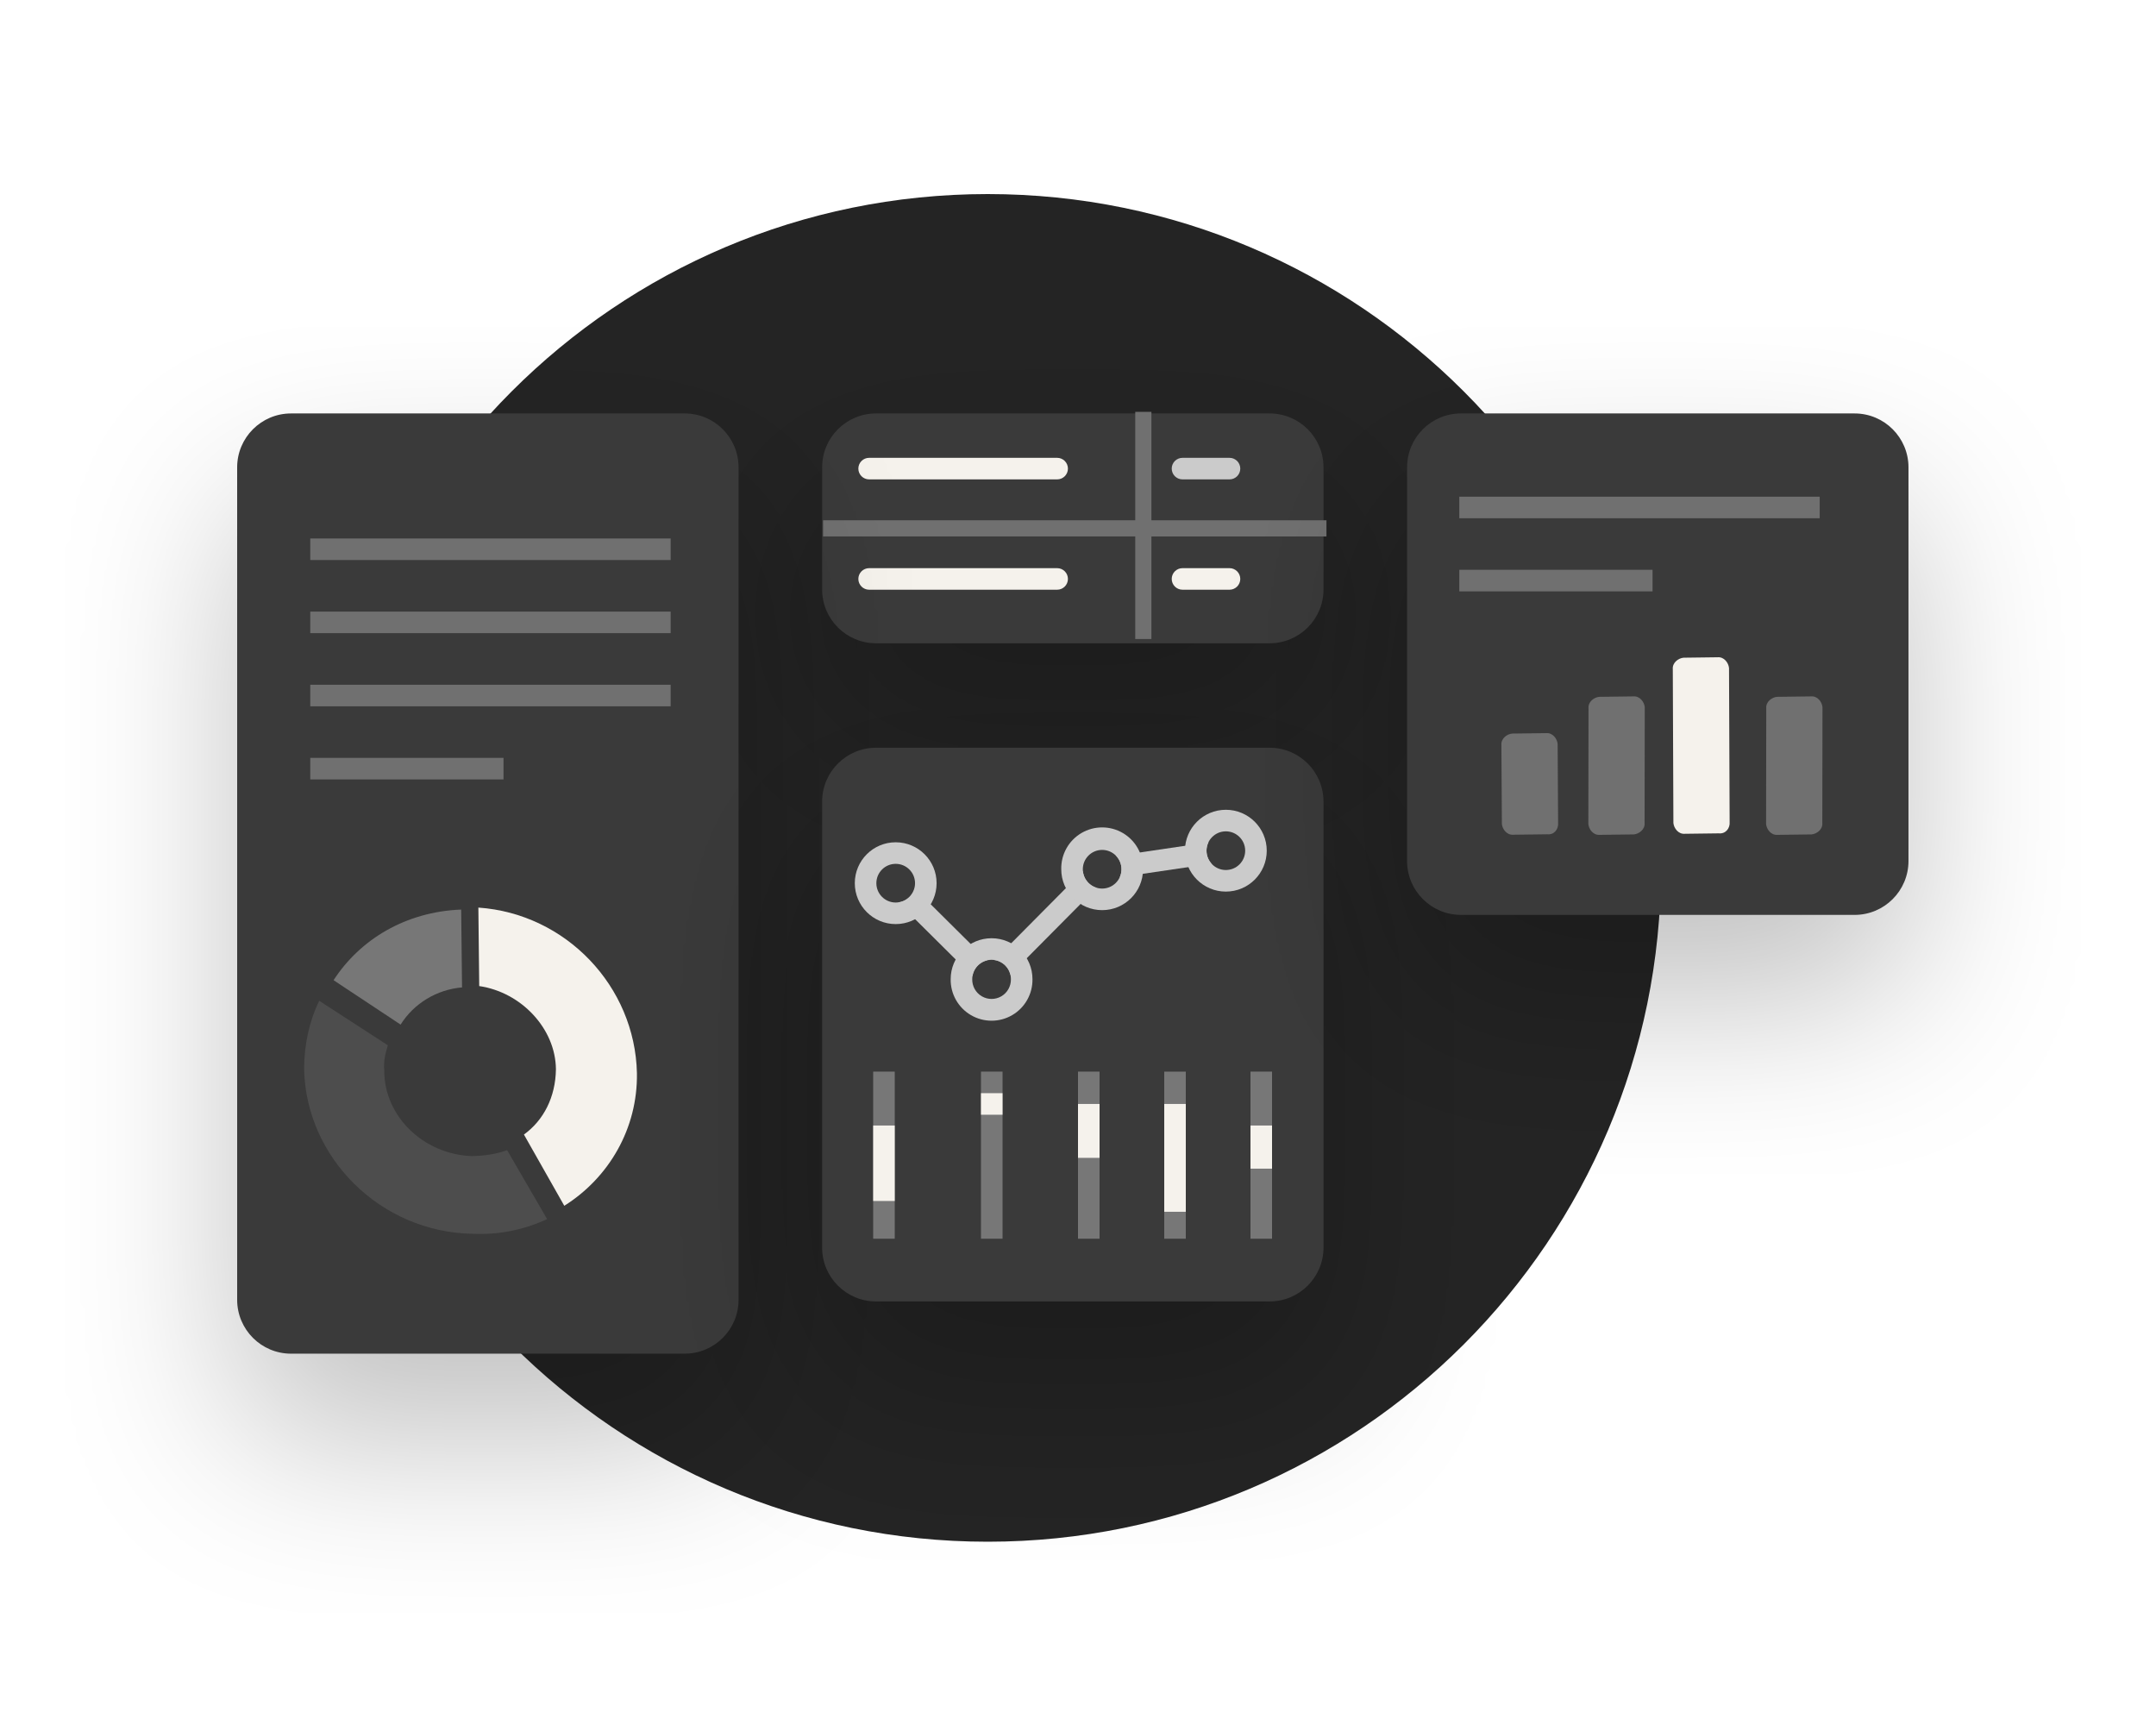
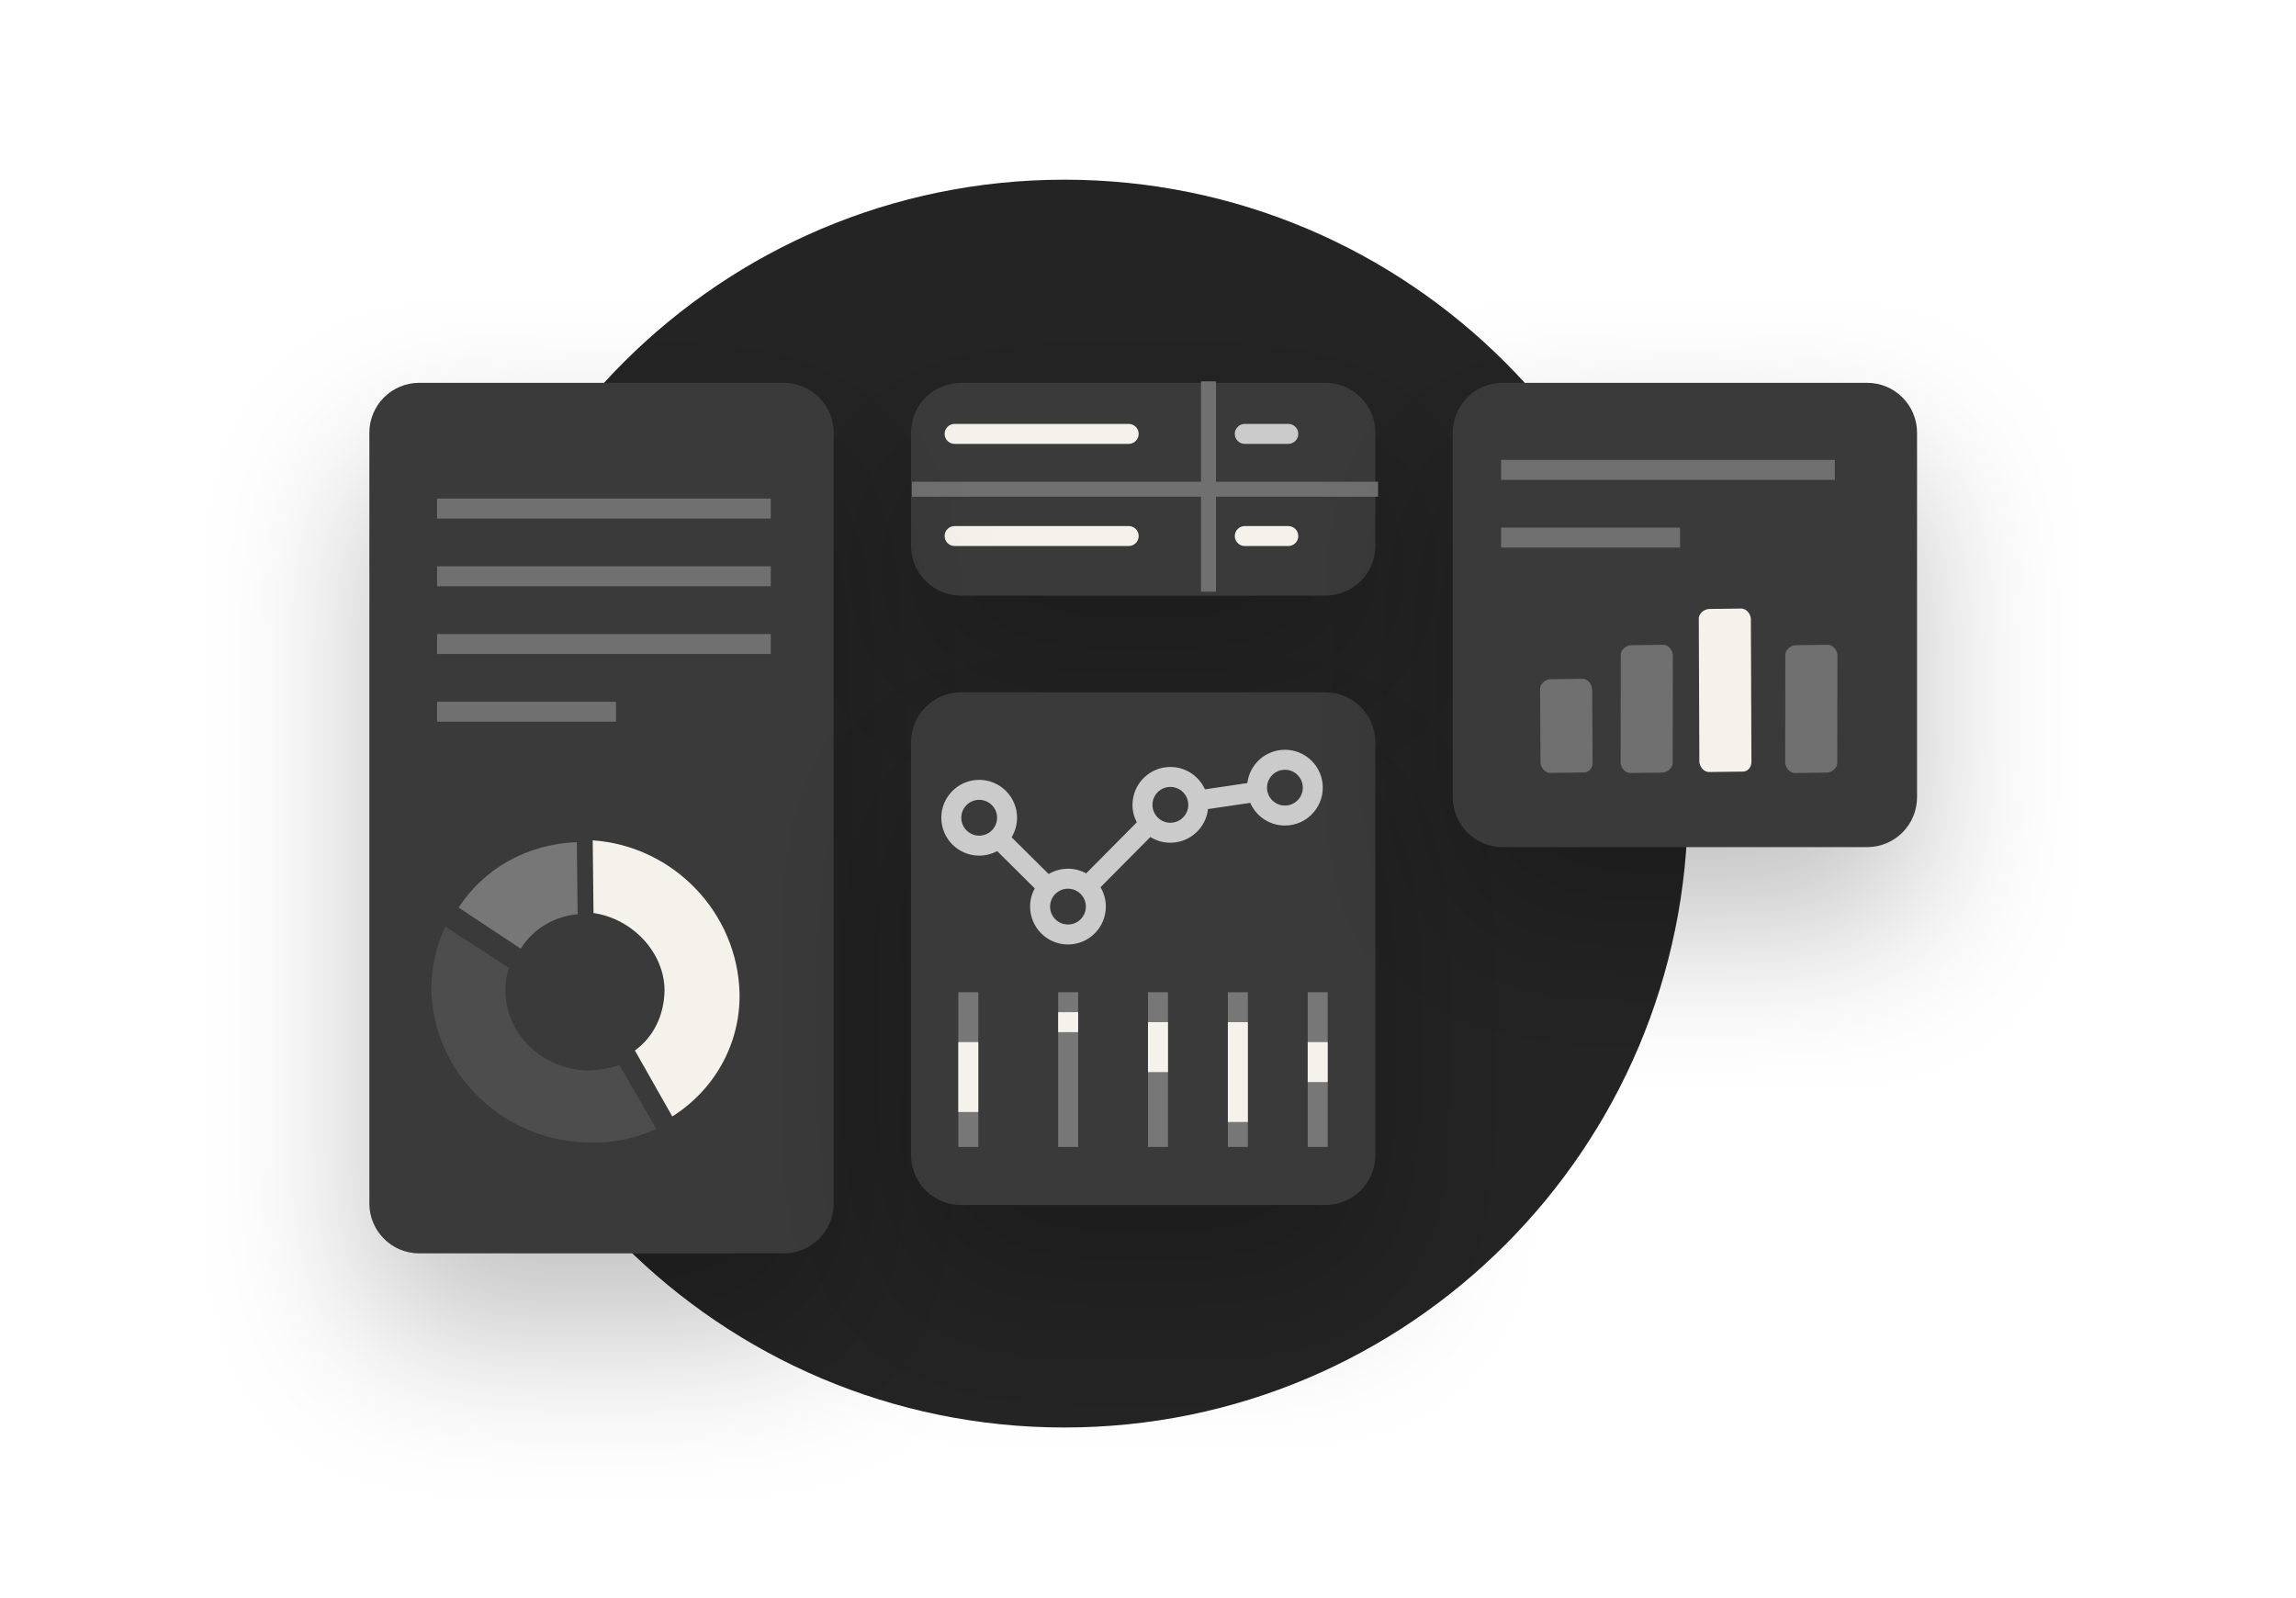
- <svg xmlns="http://www.w3.org/2000/svg" width="200" height="160" fill="none" viewBox="0 0 200 160">
-   <path fill="#242424" d="M91.625 143c34.493 0 62.455-27.982 62.455-62.5S126.118 18 91.625 18C57.132 18 29.17 45.982 29.17 80.5S57.132 143 91.625 143Z" />
-   <g filter="url(#a)">
-     <path fill="#3A3A3A" d="M76.264 43.349a5 5 0 0 1 5-5h36.511a5 5 0 0 1 5 5v11.318a5 5 0 0 1-5 5H81.264a5 5 0 0 1-5-5V43.349Z" />
+ <svg xmlns="http://www.w3.org/2000/svg" width="230" height="160" viewBox="0 0 230 160" fill="none">
+   <path d="M106.625 143C141.118 143 169.08 115.018 169.08 80.5C169.08 45.982 141.118 18 106.625 18C72.132 18 44.17 45.982 44.17 80.5C44.17 115.018 72.132 143 106.625 143Z" fill="#242424" />
+   <g filter="url(#filter0_d_871_4892)">
+     <path d="M91.263 43.349C91.263 40.587 93.502 38.349 96.263 38.349H132.775C135.537 38.349 137.775 40.587 137.775 43.349V54.667C137.775 57.428 135.537 59.667 132.775 59.667H96.264C93.502 59.667 91.263 57.428 91.263 54.667V43.349Z" fill="#3A3A3A" />
  </g>
-   <path fill="#707070" fill-rule="evenodd" d="M105.31 49.758v9.513h1.5v-9.513h16.238v-1.5H106.81V38.2h-1.5v10.057H76.353v1.5h28.957Z" clip-rule="evenodd" />
-   <path fill="#F5F2EC" fill-rule="evenodd" d="M79.624 43.465a1 1 0 0 1 1-1h17.442a1 1 0 1 1 0 2H80.624a1 1 0 0 1-1-1Z" clip-rule="evenodd" />
-   <path fill="#CBCBCB" fill-rule="evenodd" d="M108.694 43.465a1 1 0 0 1 1-1h4.36a1 1 0 1 1 0 2h-4.36a1 1 0 0 1-1-1Z" clip-rule="evenodd" />
-   <path fill="#F5F2EC" fill-rule="evenodd" d="M79.624 53.698a1 1 0 0 1 1-1h17.442a1 1 0 1 1 0 2H80.624a1 1 0 0 1-1-1Zm29.07 0a1 1 0 0 1 1-1h4.36a1 1 0 1 1 0 2h-4.36a1 1 0 0 1-1-1Z" clip-rule="evenodd" />
-   <g filter="url(#b)">
-     <path fill="#3A3A3A" d="M22 43.349a5 5 0 0 1 5-5h36.512a5 5 0 0 1 5 5v77.209a5 5 0 0 1-5 5H27a5 5 0 0 1-5-5v-77.21Z" />
+   <path d="M91.353 49.758V48.258H120.31V38.201L121.81 38.201V48.258H138.048V49.758H121.81V59.271H120.31V49.758H91.353Z" fill="#707070" />
+   <path fill-rule="evenodd" clip-rule="evenodd" d="M94.624 43.465C94.624 42.913 95.072 42.465 95.624 42.465H113.066C113.618 42.465 114.066 42.913 114.066 43.465C114.066 44.017 113.618 44.465 113.066 44.465H95.624C95.072 44.465 94.624 44.017 94.624 43.465Z" fill="#F5F2EC" />
+   <path fill-rule="evenodd" clip-rule="evenodd" d="M123.694 43.465C123.694 42.913 124.141 42.465 124.694 42.465H129.054C129.606 42.465 130.054 42.913 130.054 43.465C130.054 44.017 129.606 44.465 129.054 44.465H124.694C124.141 44.465 123.694 44.017 123.694 43.465Z" fill="#CBCBCB" />
+   <path fill-rule="evenodd" clip-rule="evenodd" d="M94.624 53.698C94.624 53.145 95.072 52.698 95.624 52.698H113.066C113.618 52.698 114.066 53.145 114.066 53.698C114.066 54.25 113.618 54.698 113.066 54.698H95.624C95.072 54.698 94.624 54.25 94.624 53.698Z" fill="#F5F2EC" />
+   <path fill-rule="evenodd" clip-rule="evenodd" d="M123.694 53.698C123.694 53.145 124.141 52.698 124.694 52.698H129.054C129.606 52.698 130.054 53.145 130.054 53.698C130.054 54.25 129.606 54.698 129.054 54.698H124.694C124.141 54.698 123.694 54.25 123.694 53.698Z" fill="#F5F2EC" />
+   <g filter="url(#filter1_d_871_4892)">
+     <path d="M37 43.349C37 40.587 39.239 38.349 42 38.349H78.512C81.273 38.349 83.512 40.587 83.512 43.349V120.558C83.512 123.32 81.273 125.558 78.512 125.558H42C39.239 125.558 37 123.32 37 120.558V43.349Z" fill="#3A3A3A" />
  </g>
-   <g filter="url(#c)">
-     <path fill="#3A3A3A" d="M76.264 74.356a5 5 0 0 1 5-5h36.511a5 5 0 0 1 5 5v41.357a5 5 0 0 1-5 5H81.264a5 5 0 0 1-5-5V74.356Z" />
+   <g filter="url(#filter2_d_871_4892)">
+     <path d="M91.264 74.356C91.264 71.595 93.502 69.356 96.264 69.356H132.775C135.537 69.356 137.775 71.595 137.775 74.356V115.713C137.775 118.474 135.537 120.713 132.775 120.713H96.264C93.502 120.713 91.264 118.474 91.264 115.713V74.356Z" fill="#3A3A3A" />
  </g>
-   <g filter="url(#d)">
-     <path fill="#3A3A3A" d="M130.527 43.349a5 5 0 0 1 5-5h36.512a5 5 0 0 1 5 5V79.86a5 5 0 0 1-5 5h-36.512a5 5 0 0 1-5-5V43.349Z" />
+   <g filter="url(#filter3_d_871_4892)">
+     <path d="M145.527 43.349C145.527 40.587 147.766 38.349 150.527 38.349H187.039C189.8 38.349 192.039 40.587 192.039 43.349V79.861C192.039 82.622 189.8 84.861 187.039 84.861H150.527C147.766 84.861 145.527 82.622 145.527 79.861V43.349Z" fill="#3A3A3A" />
  </g>
-   <path fill="#707070" fill-rule="evenodd" d="M62.213 58.728h-33.43v-2h33.43v2Zm0-6.782h-33.43v-2h33.43v2Zm0 13.566h-33.43v-2h33.43v2ZM168.802 48.07h-33.43v-2h33.43v2ZM46.71 72.294H28.782v-2h17.926v2Zm106.588-17.442h-17.926v-2h17.926v2Z" clip-rule="evenodd" />
-   <path fill="#707070" d="m143.538 77.383-3.156.04c-.603.054-1.018-.519-1.061-1.003l-.045-7.313c-.053-.605.517-1.022.999-1.066l3.156-.039c.603-.054 1.019.518 1.062 1.002l.044 7.314c.054.605-.385 1.132-.999 1.065Zm8.022.012-3.156.04c-.603.054-1.019-.519-1.062-1.003l.016-10.734c-.054-.605.516-1.022.999-1.065l3.156-.04c.602-.054 1.018.519 1.061 1.003l-.015 10.734c.054.605-.517 1.022-.999 1.065Zm16.488 0-3.156.04c-.603.054-1.019-.519-1.062-1.003l.016-10.734c-.054-.605.516-1.022.998-1.065l3.156-.04c.603-.054 1.019.519 1.062 1.003l-.016 10.734c.054.605-.516 1.022-.998 1.065Z" />
-   <path fill="#F5F2EC" d="m159.45 77.296-3.156.04c-.603.054-1.019-.519-1.062-1.003l-.056-14.264c-.054-.605.517-1.022.999-1.065l3.156-.04c.603-.054 1.018.519 1.061 1.003l.056 14.264c.054.605-.385 1.132-.998 1.065ZM44.455 91.462l-.08-7.28c8.125.56 14.529 7.3 14.709 15.348.083 5.159-2.617 9.72-6.738 12.311l-3.744-6.608c1.827-1.321 2.932-3.476 2.968-6.047-.029-3.79-3.23-7.16-7.115-7.724Z" />
-   <path fill="#777" d="m42.781 84.365.08 7.22c-2.346.202-4.463 1.479-5.699 3.45l-6.218-4.118c2.46-3.794 6.693-6.349 11.837-6.552Z" />
-   <path fill="#4D4D4D" d="m29.614 92.827 6.364 4.128c-.21.727-.42 1.455-.332 2.364-.005 4.199 3.61 7.734 8.097 7.912 1.243-.018 2.343-.201 3.3-.549l3.711 6.395a14.756 14.756 0 0 1-6.931 1.362c-8.525-.158-15.458-7.046-15.613-15.312.014-2.248.49-4.447 1.404-6.3Z" />
-   <path fill="#CBCBCB" fill-rule="evenodd" d="m102.5 81.567 11.362-1.674-.292-1.979-12.02 1.771-9.644 9.719-8.327-8.267-1.41 1.419 9.748 9.677L102.5 81.567Z" clip-rule="evenodd" />
-   <path fill="#3A3A3A" d="M83.09 83.712a1.794 1.794 0 1 0-.002-3.587 1.794 1.794 0 0 0 .002 3.587Z" />
-   <path fill="#CBCBCB" fill-rule="evenodd" d="M86.883 81.918a3.794 3.794 0 1 1-7.588.001 3.794 3.794 0 0 1 7.588-.001Zm-2 0a1.794 1.794 0 1 1-3.588.001 1.794 1.794 0 0 1 3.588-.001Z" clip-rule="evenodd" />
-   <path fill="#3A3A3A" d="M91.983 92.613a1.794 1.794 0 1 0 0-3.588 1.794 1.794 0 0 0 0 3.588Z" />
-   <path fill="#CBCBCB" fill-rule="evenodd" d="M95.776 90.818a3.794 3.794 0 1 1-7.587.002 3.794 3.794 0 0 1 7.588-.002Zm-2 0a1.794 1.794 0 1 1-3.587.002 1.794 1.794 0 0 1 3.588-.002Z" clip-rule="evenodd" />
-   <path fill="#3A3A3A" d="M102.24 82.42a1.793 1.793 0 1 0 0-3.591 1.793 1.793 0 0 0 0 3.591Z" />
-   <path fill="#CBCBCB" fill-rule="evenodd" d="M106.033 80.626a3.793 3.793 0 1 1-7.586 0 3.794 3.794 0 1 1 7.586 0Zm-2 0a1.793 1.793 0 1 1-1.793-1.794c.991 0 1.793.803 1.793 1.794Z" clip-rule="evenodd" />
-   <path fill="#3A3A3A" d="M113.716 80.698a1.794 1.794 0 1 0-.002-3.588 1.794 1.794 0 0 0 .002 3.588Z" />
-   <path fill="#CBCBCB" fill-rule="evenodd" d="M117.509 78.903a3.794 3.794 0 1 1-7.588.002 3.794 3.794 0 0 1 7.588-.002Zm-2 0a1.794 1.794 0 1 1-3.588.001 1.794 1.794 0 0 1 3.588 0Z" clip-rule="evenodd" />
-   <path fill="#777" fill-rule="evenodd" d="M81 114.896v-15.5h2v15.5h-2Z" clip-rule="evenodd" />
-   <path fill="#F5F2EC" fill-rule="evenodd" d="M81 111.396v-7h2v7h-2Z" clip-rule="evenodd" />
-   <path fill="#777" fill-rule="evenodd" d="M91 114.896v-15.5h2v15.5h-2Z" clip-rule="evenodd" />
-   <path fill="#F5F2EC" fill-rule="evenodd" d="M91 103.396v-2h2v2h-2Z" clip-rule="evenodd" />
-   <path fill="#777" fill-rule="evenodd" d="M100 114.896v-15.5h2v15.5h-2Z" clip-rule="evenodd" />
-   <path fill="#F5F2EC" fill-rule="evenodd" d="M100 107.396v-5h2v5h-2Z" clip-rule="evenodd" />
-   <path fill="#777" fill-rule="evenodd" d="M108 99.395h2v15.5l-1 .001-1-.001v-15.5Z" clip-rule="evenodd" />
-   <path fill="#F5F2EC" fill-rule="evenodd" d="M108 112.396v-10h2v10h-2Z" clip-rule="evenodd" />
-   <path fill="#777" fill-rule="evenodd" d="M116 114.896v-15.5h2v15.5h-2Z" clip-rule="evenodd" />
-   <path fill="#F5F2EC" fill-rule="evenodd" d="M116 108.396v-4h2v4h-2Z" clip-rule="evenodd" />
+   <path fill-rule="evenodd" clip-rule="evenodd" d="M183.802 48.07H150.372V46.07H183.802V48.07Z" fill="#707070" />
+   <path fill-rule="evenodd" clip-rule="evenodd" d="M168.298 54.853H150.372V52.853H168.298V54.853Z" fill="#707070" />
+   <path d="M158.538 77.383L155.382 77.422C154.779 77.477 154.364 76.904 154.32 76.42L154.276 69.107C154.222 68.502 154.793 68.085 155.275 68.041L158.431 68.002C159.034 67.948 159.449 68.52 159.493 69.004L159.537 76.318C159.591 76.923 159.152 77.45 158.538 77.383Z" fill="#707070" />
+   <path d="M166.56 77.395L163.404 77.434C162.801 77.488 162.385 76.916 162.342 76.432L162.358 65.698C162.304 65.093 162.874 64.676 163.357 64.633L166.513 64.593C167.115 64.539 167.531 65.112 167.574 65.596L167.559 76.329C167.613 76.934 167.042 77.352 166.56 77.395Z" fill="#707070" />
+   <path d="M183.047 77.395L179.891 77.434C179.288 77.488 178.873 76.916 178.83 76.432L178.845 65.698C178.791 65.093 179.362 64.676 179.844 64.633L183 64.593C183.603 64.539 184.019 65.112 184.062 65.596L184.046 76.329C184.1 76.934 183.53 77.352 183.047 77.395Z" fill="#707070" />
+   <path d="M174.45 77.296L171.294 77.335C170.691 77.39 170.275 76.817 170.232 76.333L170.176 62.069C170.122 61.464 170.693 61.047 171.175 61.004L174.331 60.964C174.934 60.91 175.349 61.483 175.392 61.967L175.448 76.231C175.502 76.836 175.063 77.363 174.45 77.296Z" fill="#F5F2EC" />
+   <path fill-rule="evenodd" clip-rule="evenodd" d="M77.213 58.729H43.783V56.729H77.213V58.729Z" fill="#707070" />
+   <path fill-rule="evenodd" clip-rule="evenodd" d="M77.213 51.946H43.783V49.946H77.213V51.946Z" fill="#707070" />
+   <path fill-rule="evenodd" clip-rule="evenodd" d="M77.213 65.512H43.783V63.512H77.213V65.512Z" fill="#707070" />
+   <path fill-rule="evenodd" clip-rule="evenodd" d="M61.709 72.295H43.783V70.295H61.709V72.295Z" fill="#707070" />
+   <path d="M59.455 91.462L59.375 84.182C67.5 84.743 73.904 91.483 74.084 99.53C74.167 104.689 71.467 109.25 67.346 111.841L63.602 105.233C65.429 103.912 66.534 101.757 66.57 99.186C66.541 95.396 63.339 92.026 59.455 91.462Z" fill="#F5F2EC" />
+   <path d="M57.781 84.365L57.861 91.586C55.514 91.787 53.398 93.064 52.162 95.036L45.944 90.917C48.404 87.123 52.637 84.568 57.781 84.365Z" fill="#777777" />
+   <path d="M44.615 92.828L50.979 96.955C50.769 97.683 50.559 98.41 50.646 99.32C50.641 103.519 54.256 107.053 58.743 107.231C59.986 107.214 61.087 107.031 62.044 106.683L65.754 113.078C63.663 114.055 61.298 114.553 58.823 114.439C50.298 114.281 43.365 107.394 43.21 99.128C43.224 96.879 43.699 94.68 44.615 92.828Z" fill="#4D4D4D" />
+   <path fill-rule="evenodd" clip-rule="evenodd" d="M96 114.895V99.395H98V114.895H96Z" fill="#777777" />
+   <path fill-rule="evenodd" clip-rule="evenodd" d="M96 111.395V104.395H98V111.395H96Z" fill="#F5F2EC" />
+   <path fill-rule="evenodd" clip-rule="evenodd" d="M106 114.895V99.395H108V114.895H106Z" fill="#777777" />
+   <path fill-rule="evenodd" clip-rule="evenodd" d="M106 103.395V101.395H108V103.395H106Z" fill="#F5F2EC" />
+   <path fill-rule="evenodd" clip-rule="evenodd" d="M115 114.895V99.395H117V114.895H115Z" fill="#777777" />
+   <path fill-rule="evenodd" clip-rule="evenodd" d="M115 107.395V102.395H117V107.395H115Z" fill="#F5F2EC" />
+   <path fill-rule="evenodd" clip-rule="evenodd" d="M123 99.395H125V114.894C125 114.894 125 114.895 124 114.895C123 114.895 123 114.895 123 114.895V99.395Z" fill="#777777" />
+   <path fill-rule="evenodd" clip-rule="evenodd" d="M123 112.395V102.395H125V112.395H123Z" fill="#F5F2EC" />
+   <path fill-rule="evenodd" clip-rule="evenodd" d="M131 114.895V99.395H133V114.895H131Z" fill="#777777" />
+   <path fill-rule="evenodd" clip-rule="evenodd" d="M131 108.395V104.395H133V108.395H131Z" fill="#F5F2EC" />
+   <path fill-rule="evenodd" clip-rule="evenodd" d="M98.09 85.712C95.993 85.712 94.296 84.012 94.296 81.918C94.296 79.823 95.993 78.123 98.09 78.123C100.186 78.123 101.883 79.823 101.883 81.918C101.883 82.634 101.684 83.305 101.339 83.876L105.045 87.556C105.612 87.218 106.275 87.024 106.984 87.024C107.644 87.024 108.265 87.193 108.806 87.489L113.876 82.379C113.602 81.855 113.447 81.258 113.447 80.626C113.447 78.531 115.144 76.831 117.24 76.831C118.783 76.831 120.11 77.752 120.702 79.073L124.95 78.447C125.175 76.568 126.774 75.109 128.716 75.109C130.813 75.109 132.509 76.809 132.509 78.903C132.509 80.997 130.813 82.698 128.716 82.698C127.162 82.698 125.827 81.763 125.241 80.426L121.01 81.049C120.8 82.945 119.193 84.42 117.24 84.42C116.505 84.42 115.818 84.21 115.236 83.848L110.244 88.879C110.583 89.447 110.777 90.11 110.777 90.818C110.777 92.912 109.08 94.613 106.984 94.613C104.887 94.613 103.19 92.912 103.19 90.818C103.19 90.158 103.359 89.536 103.656 88.995L99.891 85.258C99.356 85.547 98.742 85.712 98.09 85.712ZM98.09 80.123C99.08 80.123 99.883 80.927 99.883 81.918C99.883 82.075 99.863 82.228 99.825 82.373C99.642 83.071 99.05 83.604 98.32 83.697C98.245 83.707 98.168 83.712 98.09 83.712C97.099 83.712 96.296 82.909 96.296 81.918C96.296 80.927 97.099 80.123 98.09 80.123ZM108.777 90.818C108.777 91.809 107.974 92.613 106.984 92.613C105.993 92.613 105.19 91.809 105.19 90.818C105.19 90.723 105.198 90.63 105.212 90.54C105.324 89.817 105.868 89.237 106.572 89.071C106.704 89.04 106.842 89.024 106.984 89.024C107.078 89.024 107.171 89.031 107.262 89.045C107.984 89.158 108.564 89.702 108.729 90.406C108.76 90.538 108.777 90.676 108.777 90.818ZM115.447 80.626C115.447 79.635 116.25 78.831 117.24 78.831C117.753 78.831 118.215 79.046 118.542 79.391C118.847 79.713 119.034 80.147 119.034 80.626C119.034 80.889 118.977 81.139 118.875 81.364C118.594 81.987 117.968 82.42 117.24 82.42C117.062 82.42 116.89 82.394 116.727 82.346C116.037 82.139 115.521 81.529 115.455 80.788C115.45 80.735 115.447 80.681 115.447 80.626ZM130.509 78.903C130.509 79.894 129.707 80.698 128.716 80.698C128.19 80.698 127.717 80.471 127.389 80.109C127.099 79.791 126.923 79.368 126.923 78.903C126.923 78.627 126.986 78.365 127.097 78.131C127.386 77.526 128.002 77.109 128.716 77.109C129.707 77.109 130.509 77.912 130.509 78.903Z" fill="#CBCBCB" />
  <defs>
-     <filter id="a" width="78.512" height="53.318" x="60.264" y="30.349" color-interpolation-filters="sRGB" filterUnits="userSpaceOnUse">
+     <filter id="filter0_d_871_4892" x="75.263" y="30.349" width="78.512" height="53.318" filterUnits="userSpaceOnUse" color-interpolation-filters="sRGB">
      <feFlood flood-opacity="0" result="BackgroundImageFix" />
-       <feColorMatrix in="SourceAlpha" result="hardAlpha" values="0 0 0 0 0 0 0 0 0 0 0 0 0 0 0 0 0 0 127 0" />
+       <feColorMatrix in="SourceAlpha" type="matrix" values="0 0 0 0 0 0 0 0 0 0 0 0 0 0 0 0 0 0 127 0" result="hardAlpha" />
      <feOffset dy="8" />
      <feGaussianBlur stdDeviation="8" />
-       <feColorMatrix values="0 0 0 0 0 0 0 0 0 0 0 0 0 0 0 0 0 0 0.24 0" />
-       <feBlend in2="BackgroundImageFix" result="effect1_dropShadow_871_4892" />
-       <feBlend in="SourceGraphic" in2="effect1_dropShadow_871_4892" result="shape" />
+       <feColorMatrix type="matrix" values="0 0 0 0 0 0 0 0 0 0 0 0 0 0 0 0 0 0 0.24 0" />
+       <feBlend mode="normal" in2="BackgroundImageFix" result="effect1_dropShadow_871_4892" />
+       <feBlend mode="normal" in="SourceGraphic" in2="effect1_dropShadow_871_4892" result="shape" />
    </filter>
-     <filter id="b" width="78.512" height="119.209" x="6" y="30.349" color-interpolation-filters="sRGB" filterUnits="userSpaceOnUse">
+     <filter id="filter1_d_871_4892" x="21" y="30.349" width="78.512" height="119.209" filterUnits="userSpaceOnUse" color-interpolation-filters="sRGB">
      <feFlood flood-opacity="0" result="BackgroundImageFix" />
-       <feColorMatrix in="SourceAlpha" result="hardAlpha" values="0 0 0 0 0 0 0 0 0 0 0 0 0 0 0 0 0 0 127 0" />
+       <feColorMatrix in="SourceAlpha" type="matrix" values="0 0 0 0 0 0 0 0 0 0 0 0 0 0 0 0 0 0 127 0" result="hardAlpha" />
      <feOffset dy="8" />
      <feGaussianBlur stdDeviation="8" />
-       <feColorMatrix values="0 0 0 0 0 0 0 0 0 0 0 0 0 0 0 0 0 0 0.24 0" />
-       <feBlend in2="BackgroundImageFix" result="effect1_dropShadow_871_4892" />
-       <feBlend in="SourceGraphic" in2="effect1_dropShadow_871_4892" result="shape" />
+       <feColorMatrix type="matrix" values="0 0 0 0 0 0 0 0 0 0 0 0 0 0 0 0 0 0 0.24 0" />
+       <feBlend mode="normal" in2="BackgroundImageFix" result="effect1_dropShadow_871_4892" />
+       <feBlend mode="normal" in="SourceGraphic" in2="effect1_dropShadow_871_4892" result="shape" />
    </filter>
-     <filter id="c" width="78.512" height="83.356" x="60.264" y="61.356" color-interpolation-filters="sRGB" filterUnits="userSpaceOnUse">
+     <filter id="filter2_d_871_4892" x="75.264" y="61.356" width="78.512" height="83.357" filterUnits="userSpaceOnUse" color-interpolation-filters="sRGB">
      <feFlood flood-opacity="0" result="BackgroundImageFix" />
-       <feColorMatrix in="SourceAlpha" result="hardAlpha" values="0 0 0 0 0 0 0 0 0 0 0 0 0 0 0 0 0 0 127 0" />
+       <feColorMatrix in="SourceAlpha" type="matrix" values="0 0 0 0 0 0 0 0 0 0 0 0 0 0 0 0 0 0 127 0" result="hardAlpha" />
      <feOffset dy="8" />
      <feGaussianBlur stdDeviation="8" />
-       <feColorMatrix values="0 0 0 0 0 0 0 0 0 0 0 0 0 0 0 0 0 0 0.24 0" />
-       <feBlend in2="BackgroundImageFix" result="effect1_dropShadow_871_4892" />
-       <feBlend in="SourceGraphic" in2="effect1_dropShadow_871_4892" result="shape" />
+       <feColorMatrix type="matrix" values="0 0 0 0 0 0 0 0 0 0 0 0 0 0 0 0 0 0 0.24 0" />
+       <feBlend mode="normal" in2="BackgroundImageFix" result="effect1_dropShadow_871_4892" />
+       <feBlend mode="normal" in="SourceGraphic" in2="effect1_dropShadow_871_4892" result="shape" />
    </filter>
-     <filter id="d" width="78.512" height="78.511" x="114.527" y="30.349" color-interpolation-filters="sRGB" filterUnits="userSpaceOnUse">
+     <filter id="filter3_d_871_4892" x="129.527" y="30.349" width="78.512" height="78.512" filterUnits="userSpaceOnUse" color-interpolation-filters="sRGB">
      <feFlood flood-opacity="0" result="BackgroundImageFix" />
-       <feColorMatrix in="SourceAlpha" result="hardAlpha" values="0 0 0 0 0 0 0 0 0 0 0 0 0 0 0 0 0 0 127 0" />
+       <feColorMatrix in="SourceAlpha" type="matrix" values="0 0 0 0 0 0 0 0 0 0 0 0 0 0 0 0 0 0 127 0" result="hardAlpha" />
      <feOffset dy="8" />
      <feGaussianBlur stdDeviation="8" />
-       <feColorMatrix values="0 0 0 0 0 0 0 0 0 0 0 0 0 0 0 0 0 0 0.24 0" />
-       <feBlend in2="BackgroundImageFix" result="effect1_dropShadow_871_4892" />
-       <feBlend in="SourceGraphic" in2="effect1_dropShadow_871_4892" result="shape" />
+       <feColorMatrix type="matrix" values="0 0 0 0 0 0 0 0 0 0 0 0 0 0 0 0 0 0 0.24 0" />
+       <feBlend mode="normal" in2="BackgroundImageFix" result="effect1_dropShadow_871_4892" />
+       <feBlend mode="normal" in="SourceGraphic" in2="effect1_dropShadow_871_4892" result="shape" />
    </filter>
  </defs>
</svg>
